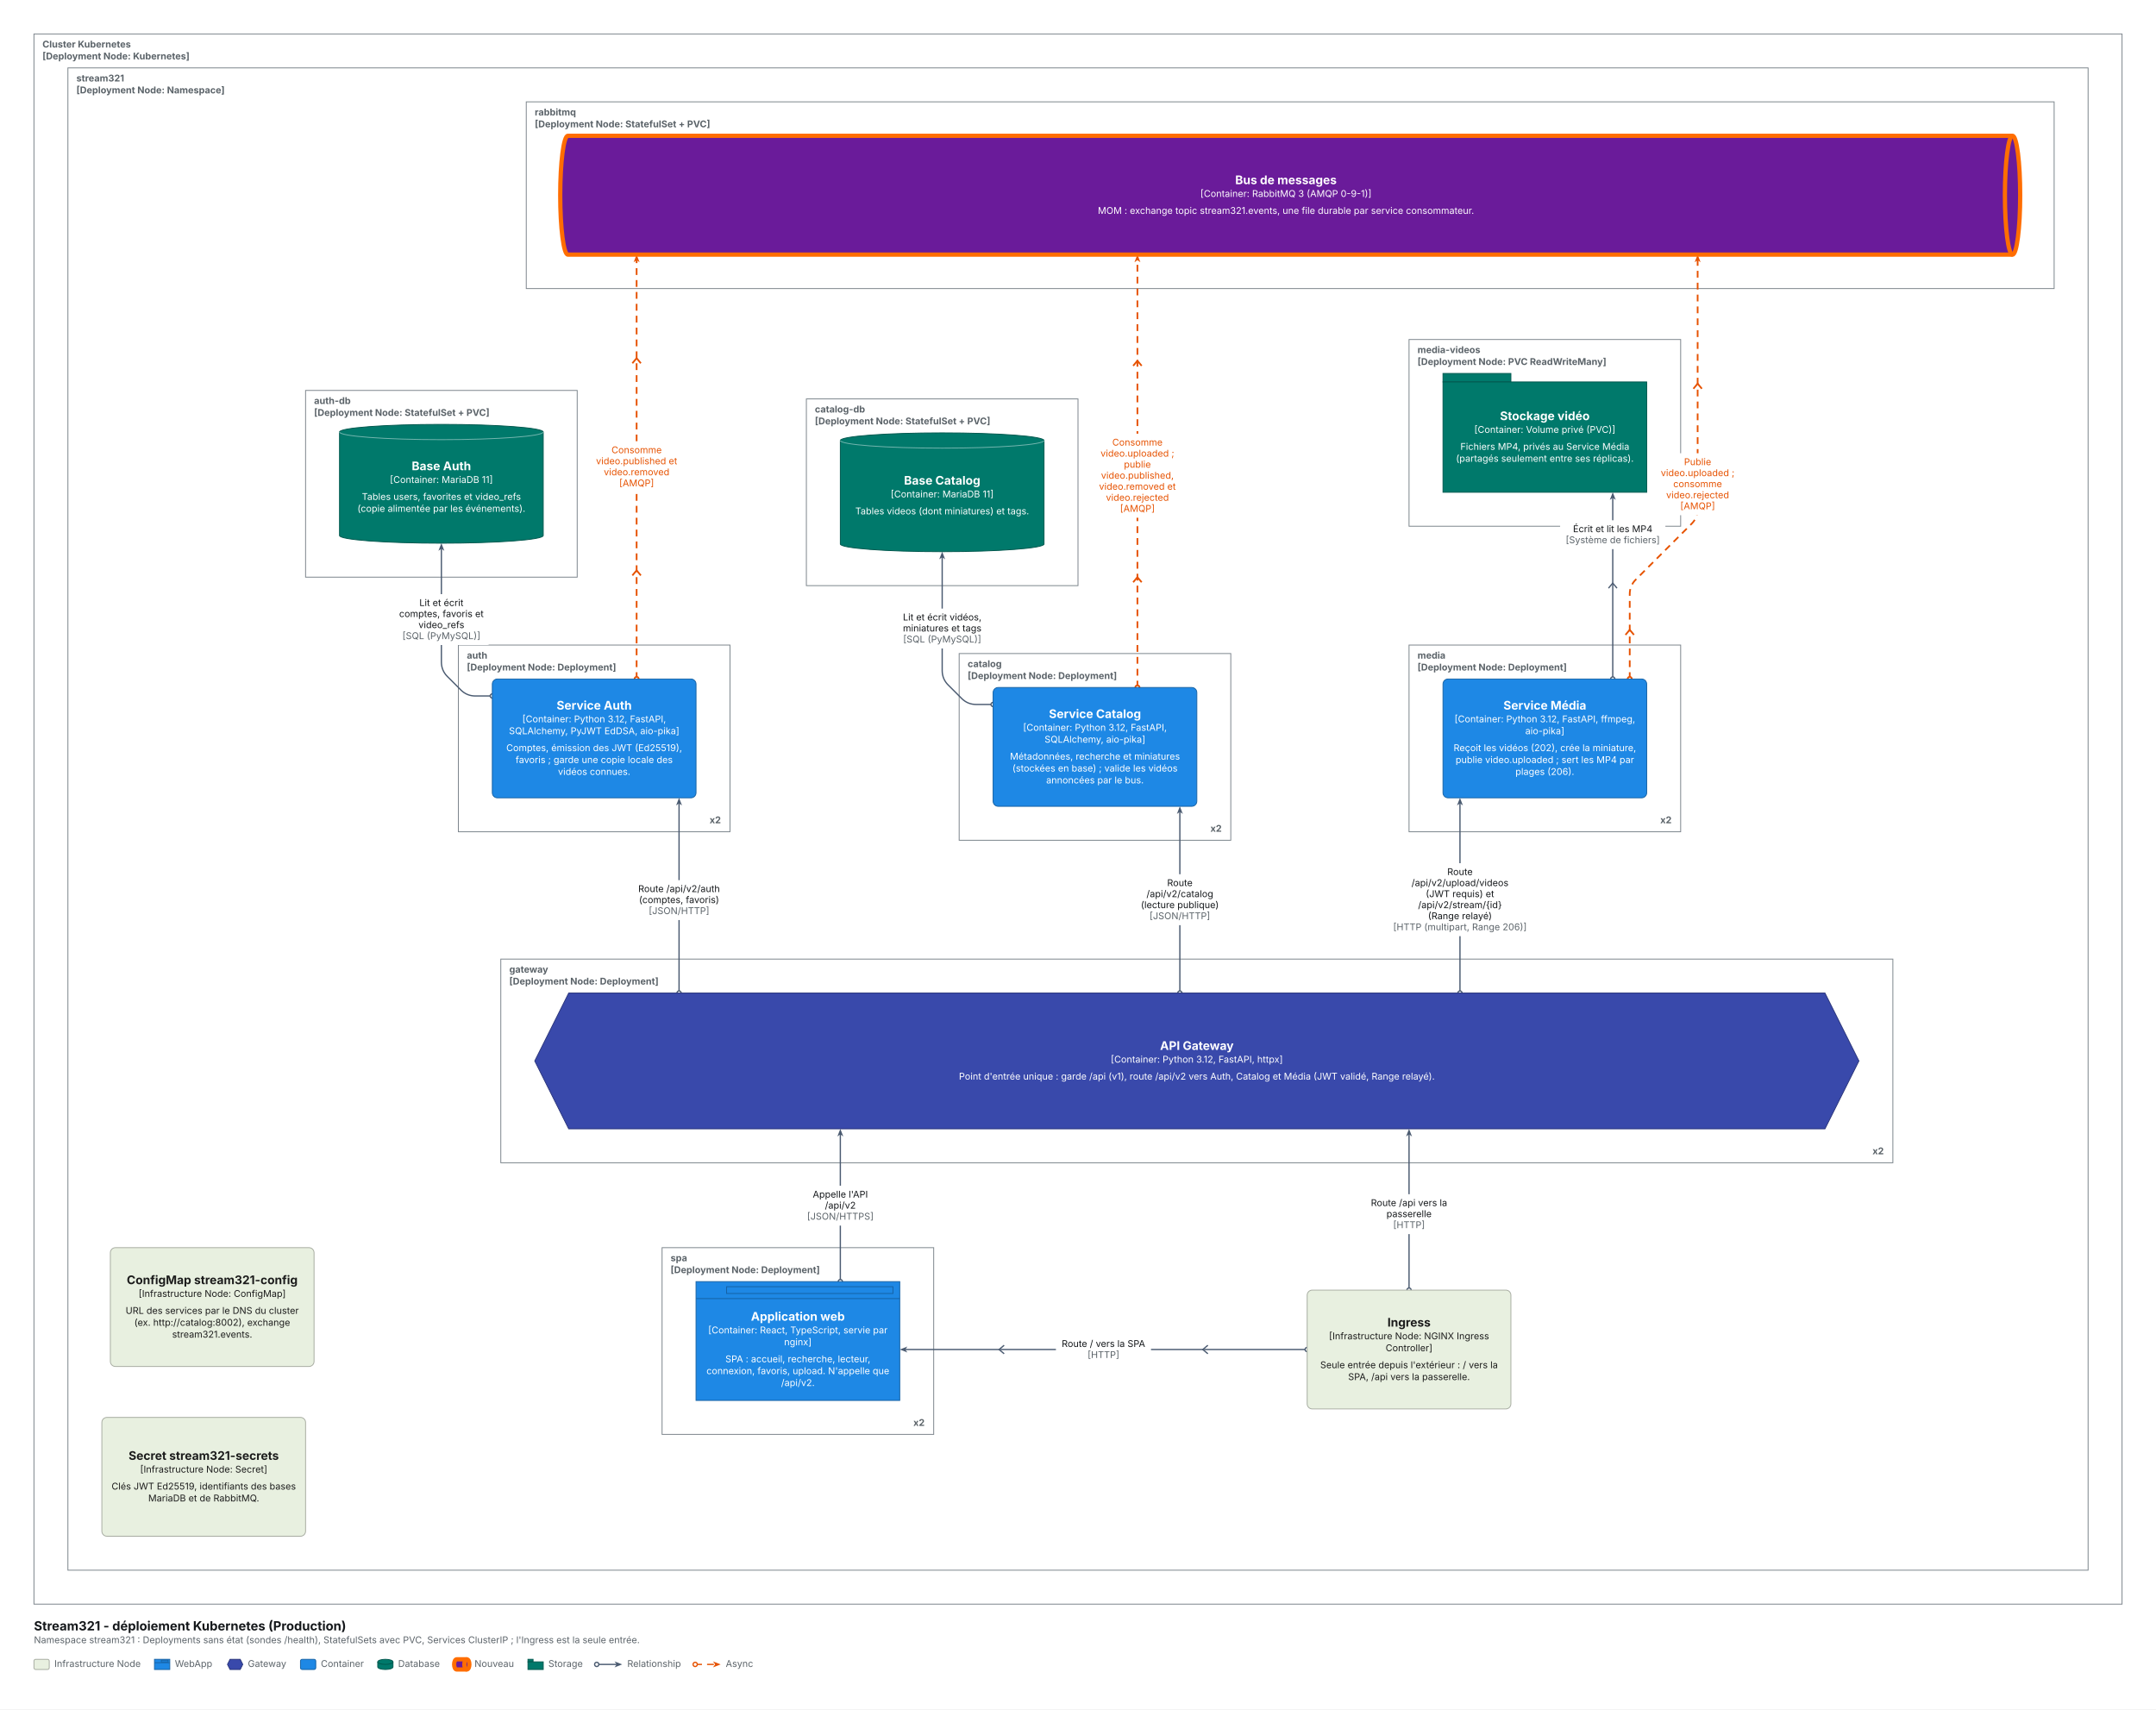
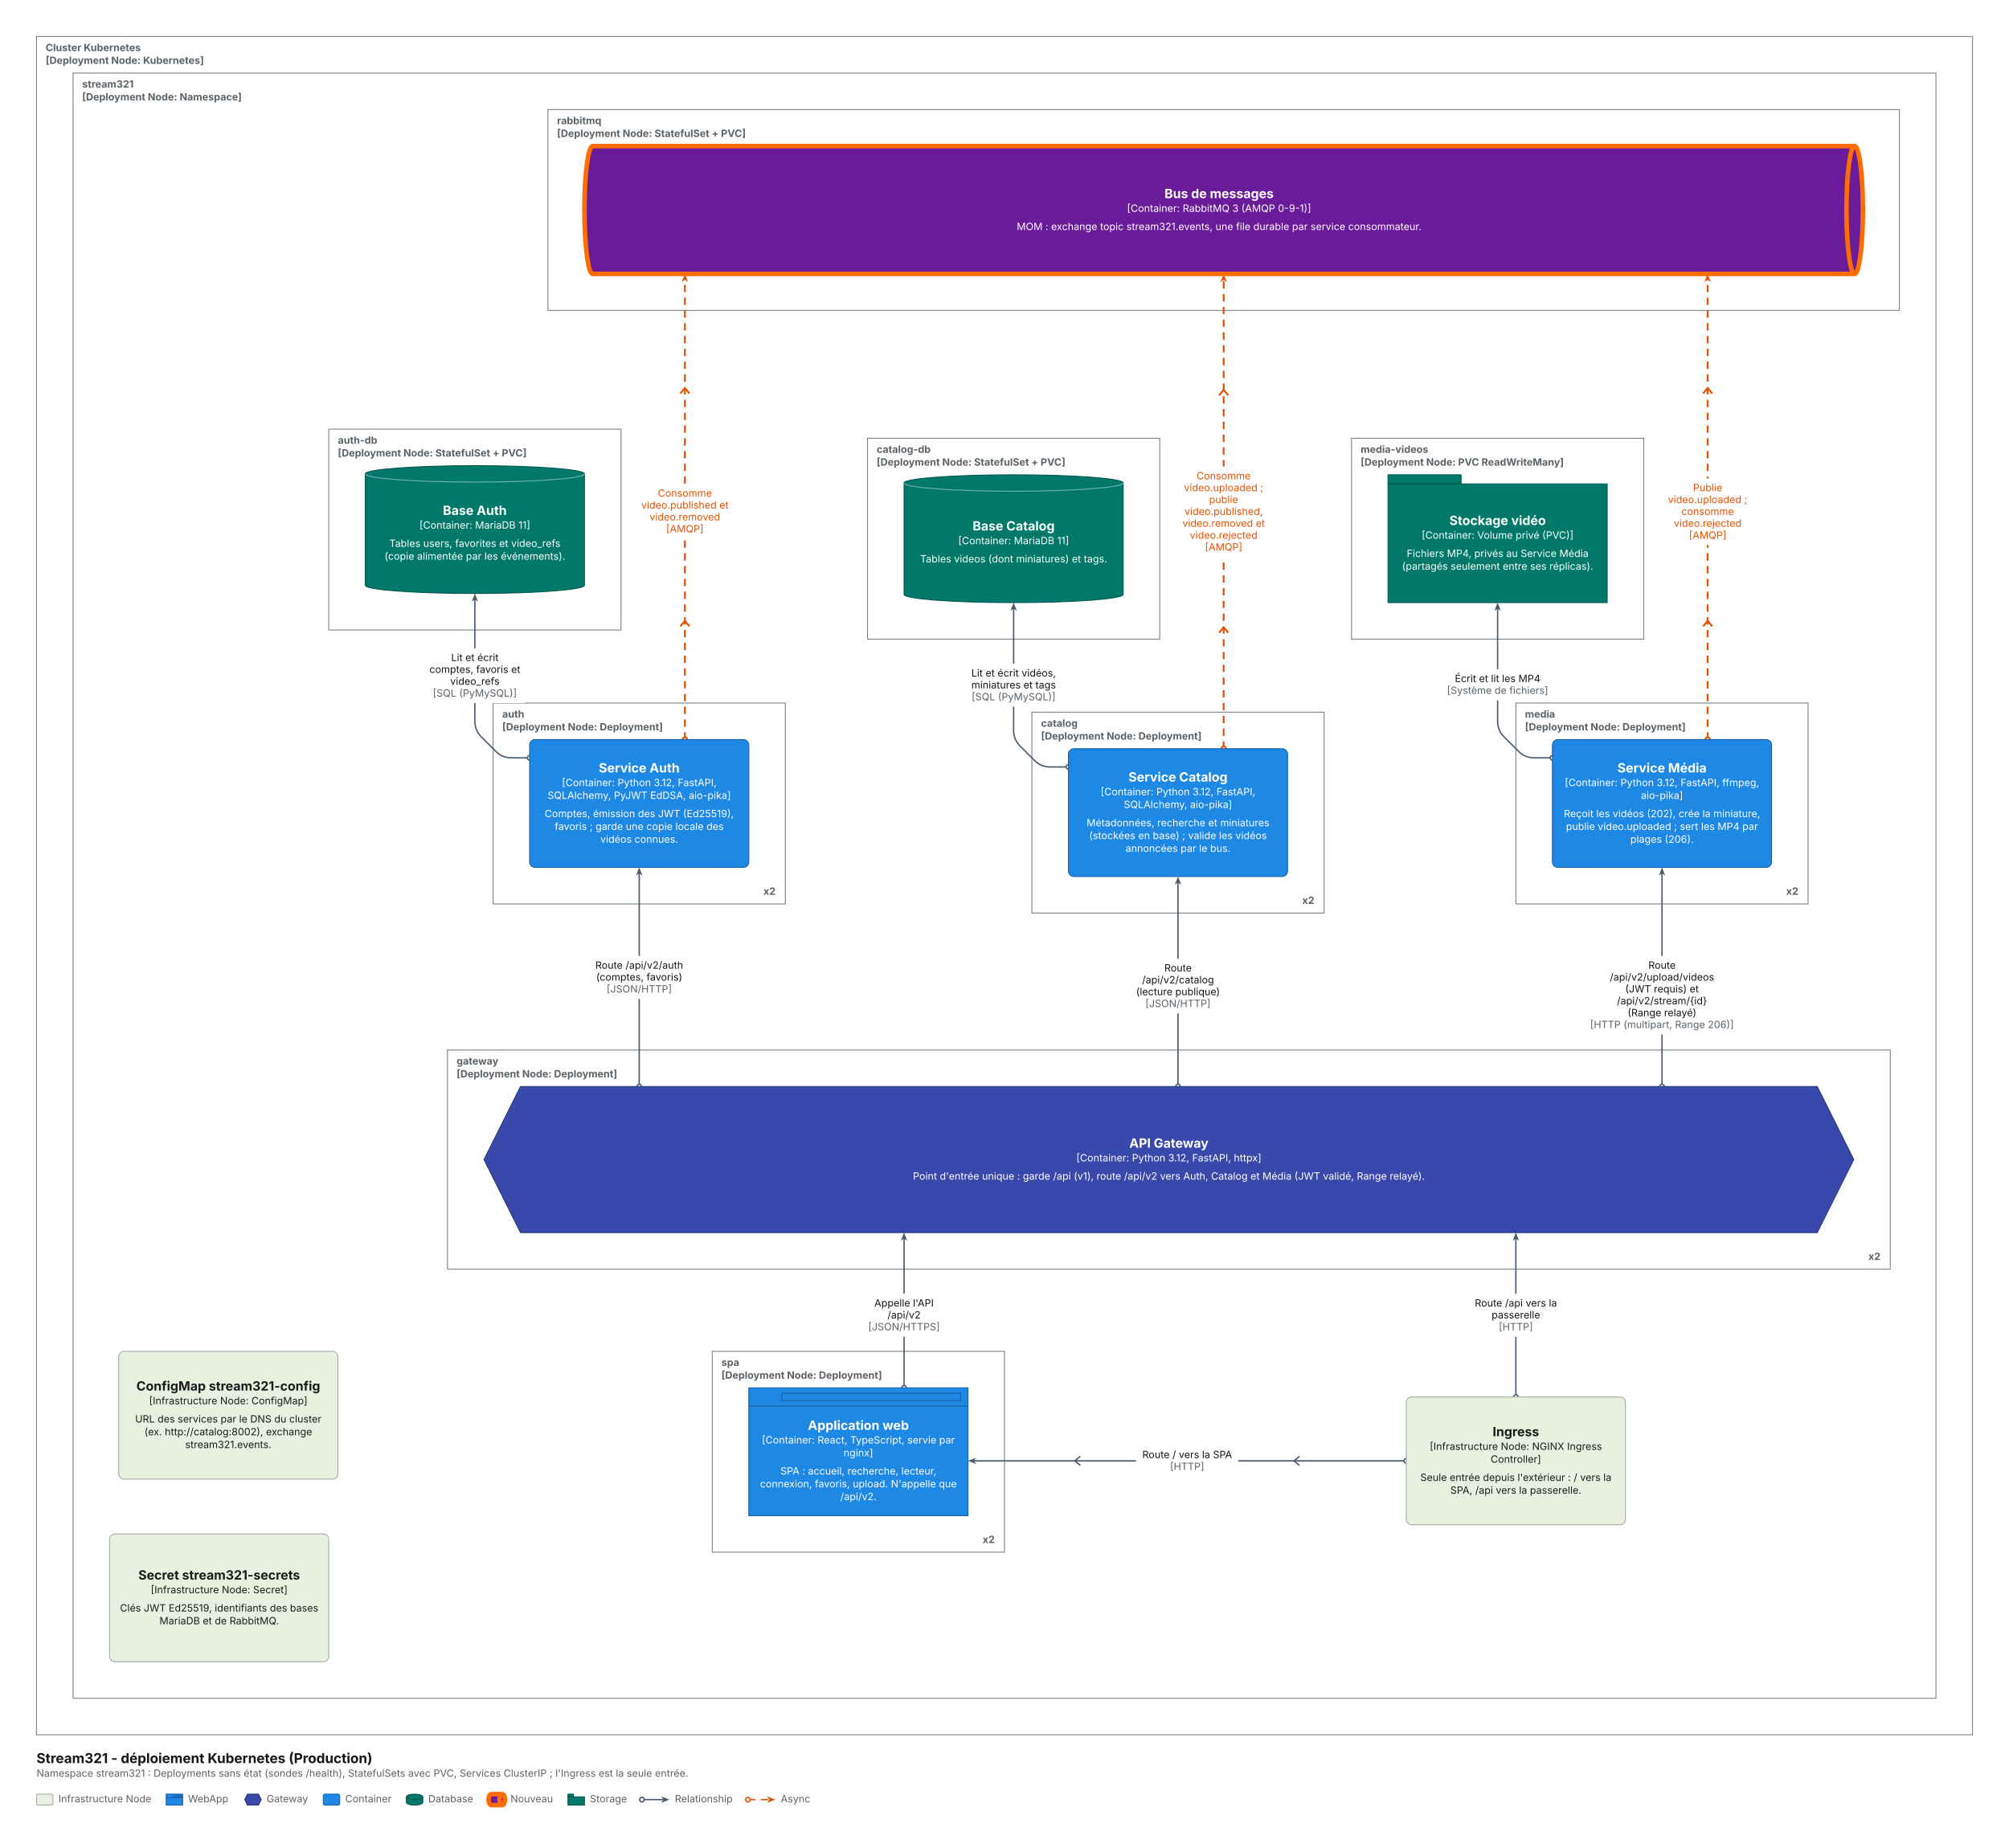
- <svg xmlns="http://www.w3.org/2000/svg" viewBox="-150 380 2540 2014" width="2540" height="2014" xml:space="preserve">
-   <rect x="-150" y="380" width="2540" height="2014" fill="#ffffff" />
-   <g class="boundary">
-     <rect x="-110" y="420" width="2460" height="1850" fill="none" stroke="#7b848b" stroke-width="1" />
-     <text x="-100" y="436" font-family="Inter, sans-serif" font-size="11" font-weight="bold" fill="#5a6268" text-anchor="start">Cluster Kubernetes</text>
-     <text x="-100" y="450" font-family="Inter, sans-serif" font-size="11" font-weight="bold" fill="#5a6268" text-anchor="start">[Deployment Node: Kubernetes]</text>
-   </g>
-   <g class="boundary">
-     <rect x="-70" y="460" width="2380" height="1770" fill="none" stroke="#7b848b" stroke-width="1" />
-     <text x="-60" y="476" font-family="Inter, sans-serif" font-size="11" font-weight="bold" fill="#5a6268" text-anchor="start">stream321</text>
-     <text x="-60" y="490" font-family="Inter, sans-serif" font-size="11" font-weight="bold" fill="#5a6268" text-anchor="start">[Deployment Node: Namespace]</text>
+ <svg xmlns="http://www.w3.org/2000/svg" viewBox="-150 370 2200 2024" width="2200" height="2024" xml:space="preserve">
+   <rect x="-150" y="370" width="2200" height="2024" fill="#ffffff" />
+   <g class="boundary">
+     <rect x="-110" y="410" width="2120" height="1860" fill="none" stroke="#7b848b" stroke-width="1" />
+     <text x="-100" y="426" font-family="Inter, sans-serif" font-size="11" font-weight="bold" fill="#5a6268" text-anchor="start">Cluster Kubernetes</text>
+     <text x="-100" y="440" font-family="Inter, sans-serif" font-size="11" font-weight="bold" fill="#5a6268" text-anchor="start">[Deployment Node: Kubernetes]</text>
+   </g>
+   <g class="boundary">
+     <rect x="-70" y="450" width="2040" height="1780" fill="none" stroke="#7b848b" stroke-width="1" />
+     <text x="-60" y="466" font-family="Inter, sans-serif" font-size="11" font-weight="bold" fill="#5a6268" text-anchor="start">stream321</text>
+     <text x="-60" y="480" font-family="Inter, sans-serif" font-size="11" font-weight="bold" fill="#5a6268" text-anchor="start">[Deployment Node: Namespace]</text>
  </g>
  <g class="boundary">
    <rect x="630" y="1850" width="320" height="220" fill="none" stroke="#7b848b" stroke-width="1" />
    <text x="640" y="1866" font-family="Inter, sans-serif" font-size="11" font-weight="bold" fill="#5a6268" text-anchor="start">spa</text>
    <text x="640" y="1880" font-family="Inter, sans-serif" font-size="11" font-weight="bold" fill="#5a6268" text-anchor="start">[Deployment Node: Deployment]</text>
    <text x="926" y="2060" font-family="Inter, sans-serif" font-size="11" font-weight="bold" fill="#5a6268" text-anchor="start">x2</text>
  </g>
  <g class="boundary">
-     <rect x="440" y="1510" width="1640" height="240" fill="none" stroke="#7b848b" stroke-width="1" />
-     <text x="450" y="1526" font-family="Inter, sans-serif" font-size="11" font-weight="bold" fill="#5a6268" text-anchor="start">gateway</text>
-     <text x="450" y="1540" font-family="Inter, sans-serif" font-size="11" font-weight="bold" fill="#5a6268" text-anchor="start">[Deployment Node: Deployment]</text>
-     <text x="2056" y="1740" font-family="Inter, sans-serif" font-size="11" font-weight="bold" fill="#5a6268" text-anchor="start">x2</text>
+     <rect x="340" y="1520" width="1580" height="240" fill="none" stroke="#7b848b" stroke-width="1" />
+     <text x="350" y="1536" font-family="Inter, sans-serif" font-size="11" font-weight="bold" fill="#5a6268" text-anchor="start">gateway</text>
+     <text x="350" y="1550" font-family="Inter, sans-serif" font-size="11" font-weight="bold" fill="#5a6268" text-anchor="start">[Deployment Node: Deployment]</text>
+     <text x="1896" y="1750" font-family="Inter, sans-serif" font-size="11" font-weight="bold" fill="#5a6268" text-anchor="start">x2</text>
  </g>
  <g class="boundary">
    <rect x="390" y="1140" width="320" height="220" fill="none" stroke="#7b848b" stroke-width="1" />
    <text x="400" y="1156" font-family="Inter, sans-serif" font-size="11" font-weight="bold" fill="#5a6268" text-anchor="start">auth</text>
    <text x="400" y="1170" font-family="Inter, sans-serif" font-size="11" font-weight="bold" fill="#5a6268" text-anchor="start">[Deployment Node: Deployment]</text>
    <text x="686" y="1350" font-family="Inter, sans-serif" font-size="11" font-weight="bold" fill="#5a6268" text-anchor="start">x2</text>
  </g>
  <g class="boundary">
    <rect x="980" y="1150" width="320" height="220" fill="none" stroke="#7b848b" stroke-width="1" />
    <text x="990" y="1166" font-family="Inter, sans-serif" font-size="11" font-weight="bold" fill="#5a6268" text-anchor="start">catalog</text>
    <text x="990" y="1180" font-family="Inter, sans-serif" font-size="11" font-weight="bold" fill="#5a6268" text-anchor="start">[Deployment Node: Deployment]</text>
    <text x="1276" y="1360" font-family="Inter, sans-serif" font-size="11" font-weight="bold" fill="#5a6268" text-anchor="start">x2</text>
  </g>
  <g class="boundary">
    <rect x="1510" y="1140" width="320" height="220" fill="none" stroke="#7b848b" stroke-width="1" />
    <text x="1520" y="1156" font-family="Inter, sans-serif" font-size="11" font-weight="bold" fill="#5a6268" text-anchor="start">media</text>
    <text x="1520" y="1170" font-family="Inter, sans-serif" font-size="11" font-weight="bold" fill="#5a6268" text-anchor="start">[Deployment Node: Deployment]</text>
    <text x="1806" y="1350" font-family="Inter, sans-serif" font-size="11" font-weight="bold" fill="#5a6268" text-anchor="start">x2</text>
  </g>
  <g class="boundary">
    <rect x="210" y="840" width="320" height="220" fill="none" stroke="#7b848b" stroke-width="1" />
    <text x="220" y="856" font-family="Inter, sans-serif" font-size="11" font-weight="bold" fill="#5a6268" text-anchor="start">auth-db</text>
    <text x="220" y="870" font-family="Inter, sans-serif" font-size="11" font-weight="bold" fill="#5a6268" text-anchor="start">[Deployment Node: StatefulSet + PVC]</text>
  </g>
  <g class="boundary">
    <rect x="800" y="850" width="320" height="220" fill="none" stroke="#7b848b" stroke-width="1" />
    <text x="810" y="866" font-family="Inter, sans-serif" font-size="11" font-weight="bold" fill="#5a6268" text-anchor="start">catalog-db</text>
    <text x="810" y="880" font-family="Inter, sans-serif" font-size="11" font-weight="bold" fill="#5a6268" text-anchor="start">[Deployment Node: StatefulSet + PVC]</text>
  </g>
  <g class="boundary">
-     <rect x="470" y="500" width="1800" height="220" fill="none" stroke="#7b848b" stroke-width="1" />
-     <text x="480" y="516" font-family="Inter, sans-serif" font-size="11" font-weight="bold" fill="#5a6268" text-anchor="start">rabbitmq</text>
-     <text x="480" y="530" font-family="Inter, sans-serif" font-size="11" font-weight="bold" fill="#5a6268" text-anchor="start">[Deployment Node: StatefulSet + PVC]</text>
-   </g>
-   <g class="boundary">
-     <rect x="1510" y="780" width="320" height="220" fill="none" stroke="#7b848b" stroke-width="1" />
-     <text x="1520" y="796" font-family="Inter, sans-serif" font-size="11" font-weight="bold" fill="#5a6268" text-anchor="start">media-videos</text>
-     <text x="1520" y="810" font-family="Inter, sans-serif" font-size="11" font-weight="bold" fill="#5a6268" text-anchor="start">[Deployment Node: PVC ReadWriteMany]</text>
+     <rect x="450" y="490" width="1480" height="220" fill="none" stroke="#7b848b" stroke-width="1" />
+     <text x="460" y="506" font-family="Inter, sans-serif" font-size="11" font-weight="bold" fill="#5a6268" text-anchor="start">rabbitmq</text>
+     <text x="460" y="520" font-family="Inter, sans-serif" font-size="11" font-weight="bold" fill="#5a6268" text-anchor="start">[Deployment Node: StatefulSet + PVC]</text>
+   </g>
+   <g class="boundary">
+     <rect x="1330" y="850" width="320" height="220" fill="none" stroke="#7b848b" stroke-width="1" />
+     <text x="1340" y="866" font-family="Inter, sans-serif" font-size="11" font-weight="bold" fill="#5a6268" text-anchor="start">media-videos</text>
+     <text x="1340" y="880" font-family="Inter, sans-serif" font-size="11" font-weight="bold" fill="#5a6268" text-anchor="start">[Deployment Node: PVC ReadWriteMany]</text>
  </g>
  <g class="line">
    <path d="M1390 1970 L916 1970" fill="none" stroke="#4a5a70" stroke-width="1.5" stroke-linejoin="round" />
    <path d="M1273,1965 L1267,1970 L1273,1975" fill="none" stroke="#4a5a70" stroke-width="1.5" stroke-linejoin="round" />
    <path d="M1033,1965 L1027,1970 L1033,1975" fill="none" stroke="#4a5a70" stroke-width="1.5" stroke-linejoin="round" />
    <path d="M910 1970 L919 1966.5 L916.5 1970 L919 1973.5 Z" fill="#4a5a70" />
    <circle cx="1390" cy="1970" r="2.5" fill="#ffffff" stroke="#4a5a70" stroke-width="1.5" />
  </g>
  <g class="line">
-     <path d="M1510 1900 L1510 1716" fill="none" stroke="#4a5a70" stroke-width="1.5" stroke-linejoin="round" />
-     <path d="M1510 1710 L1513.5 1719 L1510 1716.5 L1506.5 1719 Z" fill="#4a5a70" />
+     <path d="M1510 1900 L1510 1726" fill="none" stroke="#4a5a70" stroke-width="1.5" stroke-linejoin="round" />
+     <path d="M1510 1720 L1513.5 1729 L1510 1726.5 L1506.5 1729 Z" fill="#4a5a70" />
    <circle cx="1510" cy="1900" r="2.5" fill="#ffffff" stroke="#4a5a70" stroke-width="1.5" />
  </g>
  <g class="line">
-     <path d="M840 1890 L840 1716" fill="none" stroke="#4a5a70" stroke-width="1.5" stroke-linejoin="round" />
-     <path d="M840 1710 L843.5 1719 L840 1716.5 L836.5 1719 Z" fill="#4a5a70" />
+     <path d="M840 1890 L840 1726" fill="none" stroke="#4a5a70" stroke-width="1.5" stroke-linejoin="round" />
+     <path d="M840 1720 L843.5 1729 L840 1726.5 L836.5 1729 Z" fill="#4a5a70" />
    <circle cx="840" cy="1890" r="2.5" fill="#ffffff" stroke="#4a5a70" stroke-width="1.5" />
  </g>
  <g class="line">
-     <path d="M650 1550 L650 1326" fill="none" stroke="#4a5a70" stroke-width="1.5" stroke-linejoin="round" />
-     <path d="M650 1320 L653.5 1329 L650 1326.5 L646.5 1329 Z" fill="#4a5a70" />
-     <circle cx="650" cy="1550" r="2.5" fill="#ffffff" stroke="#4a5a70" stroke-width="1.5" />
-   </g>
-   <g class="line">
-     <path d="M1240 1550 L1240 1336" fill="none" stroke="#4a5a70" stroke-width="1.5" stroke-linejoin="round" />
-     <path d="M1240 1330 L1243.5 1339 L1240 1336.5 L1236.5 1339 Z" fill="#4a5a70" />
-     <circle cx="1240" cy="1550" r="2.5" fill="#ffffff" stroke="#4a5a70" stroke-width="1.5" />
-   </g>
-   <g class="line">
-     <path d="M1570 1550 L1570 1326" fill="none" stroke="#4a5a70" stroke-width="1.5" stroke-linejoin="round" />
-     <path d="M1570 1320 L1573.5 1329 L1570 1326.5 L1566.5 1329 Z" fill="#4a5a70" />
-     <circle cx="1570" cy="1550" r="2.5" fill="#ffffff" stroke="#4a5a70" stroke-width="1.5" />
+     <path d="M550 1560 L550 1326" fill="none" stroke="#4a5a70" stroke-width="1.5" stroke-linejoin="round" />
+     <path d="M550 1320 L553.5 1329 L550 1326.5 L546.5 1329 Z" fill="#4a5a70" />
+     <circle cx="550" cy="1560" r="2.5" fill="#ffffff" stroke="#4a5a70" stroke-width="1.5" />
+   </g>
+   <g class="line">
+     <path d="M1140 1560 L1140 1336" fill="none" stroke="#4a5a70" stroke-width="1.5" stroke-linejoin="round" />
+     <path d="M1140 1330 L1143.5 1339 L1140 1336.5 L1136.5 1339 Z" fill="#4a5a70" />
+     <circle cx="1140" cy="1560" r="2.5" fill="#ffffff" stroke="#4a5a70" stroke-width="1.5" />
+   </g>
+   <g class="line">
+     <path d="M1670 1560 L1670 1326" fill="none" stroke="#4a5a70" stroke-width="1.5" stroke-linejoin="round" />
+     <path d="M1670 1320 L1673.5 1329 L1670 1326.5 L1666.5 1329 Z" fill="#4a5a70" />
+     <circle cx="1670" cy="1560" r="2.5" fill="#ffffff" stroke="#4a5a70" stroke-width="1.5" />
  </g>
  <g class="line">
    <path d="M430 1200 L410 1200 Q400 1200 392.9 1192.9 L377.1 1177.1 Q370 1170 370 1160 L370 1026" fill="none" stroke="#4a5a70" stroke-width="1.5" stroke-linejoin="round" />
    <path d="M370 1020 L373.5 1029 L370 1026.5 L366.5 1029 Z" fill="#4a5a70" />
    <circle cx="430" cy="1200" r="2.5" fill="#ffffff" stroke="#4a5a70" stroke-width="1.5" />
  </g>
  <g class="line">
    <path d="M1020 1210 L1000 1210 Q990 1210 982.9 1202.9 L967.1 1187.1 Q960 1180 960 1170 L960 1036" fill="none" stroke="#4a5a70" stroke-width="1.5" stroke-linejoin="round" />
    <path d="M960 1030 L963.5 1039 L960 1036.5 L956.5 1039 Z" fill="#4a5a70" />
    <circle cx="1020" cy="1210" r="2.5" fill="#ffffff" stroke="#4a5a70" stroke-width="1.5" />
  </g>
  <g class="line">
-     <path d="M1750 1180 L1750 966" fill="none" stroke="#4a5a70" stroke-width="1.5" stroke-linejoin="round" />
-     <path d="M1755,1073 L1750,1067 L1745,1073" fill="none" stroke="#4a5a70" stroke-width="1.5" stroke-linejoin="round" />
-     <path d="M1750 960 L1753.5 969 L1750 966.5 L1746.5 969 Z" fill="#4a5a70" />
-     <circle cx="1750" cy="1180" r="2.5" fill="#ffffff" stroke="#4a5a70" stroke-width="1.5" />
-   </g>
-   <g class="line">
-     <path d="M1770 1180 L1770 1080 Q1770 1070 1777.1 1062.9 L1842.9 997.1 Q1850 990 1850 980 L1850 686" fill="none" stroke="#e65100" stroke-width="2" stroke-dasharray="8 6" stroke-linejoin="round" />
-     <path d="M1775,1128 L1770,1122 L1765,1128" fill="none" stroke="#e65100" stroke-width="2" stroke-linejoin="round" />
-     <path d="M1855,838 L1850,832 L1845,838" fill="none" stroke="#e65100" stroke-width="2" stroke-linejoin="round" />
-     <path d="M1850 680 L1853.5 689 L1850 686.5 L1846.5 689 Z" fill="#e65100" />
-     <circle cx="1770" cy="1180" r="2.5" fill="#ffffff" stroke="#e65100" stroke-width="2" />
-   </g>
-   <g class="line">
-     <path d="M1190 1190 L1190 686" fill="none" stroke="#e65100" stroke-width="2" stroke-dasharray="8 6" stroke-linejoin="round" />
-     <path d="M1195,1066 L1190,1060 L1185,1066" fill="none" stroke="#e65100" stroke-width="2" stroke-linejoin="round" />
-     <path d="M1195,811 L1190,805 L1185,811" fill="none" stroke="#e65100" stroke-width="2" stroke-linejoin="round" />
-     <path d="M1190 680 L1193.5 689 L1190 686.5 L1186.5 689 Z" fill="#e65100" />
+     <path d="M1550 1200 L1530 1200 Q1520 1200 1512.9 1192.9 L1497.1 1177.1 Q1490 1170 1490 1160 L1490 1036" fill="none" stroke="#4a5a70" stroke-width="1.5" stroke-linejoin="round" />
+     <path d="M1490 1030 L1493.5 1039 L1490 1036.5 L1486.5 1039 Z" fill="#4a5a70" />
+     <circle cx="1550" cy="1200" r="2.5" fill="#ffffff" stroke="#4a5a70" stroke-width="1.5" />
+   </g>
+   <g class="line">
+     <path d="M1720 1180 L1720 676" fill="none" stroke="#e65100" stroke-width="2" stroke-dasharray="8 6" stroke-linejoin="round" />
+     <path d="M1725,1056 L1720,1050 L1715,1056" fill="none" stroke="#e65100" stroke-width="2" stroke-linejoin="round" />
+     <path d="M1725,801 L1720,795 L1715,801" fill="none" stroke="#e65100" stroke-width="2" stroke-linejoin="round" />
+     <path d="M1720 670 L1723.5 679 L1720 676.5 L1716.5 679 Z" fill="#e65100" />
+     <circle cx="1720" cy="1180" r="2.5" fill="#ffffff" stroke="#e65100" stroke-width="2" />
+   </g>
+   <g class="line">
+     <path d="M1190 1190 L1190 676" fill="none" stroke="#e65100" stroke-width="2" stroke-dasharray="8 6" stroke-linejoin="round" />
+     <path d="M1195,1063 L1190,1057 L1185,1063" fill="none" stroke="#e65100" stroke-width="2" stroke-linejoin="round" />
+     <path d="M1195,803 L1190,797 L1185,803" fill="none" stroke="#e65100" stroke-width="2" stroke-linejoin="round" />
+     <path d="M1190 670 L1193.5 679 L1190 676.5 L1186.5 679 Z" fill="#e65100" />
    <circle cx="1190" cy="1190" r="2.5" fill="#ffffff" stroke="#e65100" stroke-width="2" />
  </g>
  <g class="line">
-     <path d="M600 1180 L600 686" fill="none" stroke="#e65100" stroke-width="2" stroke-dasharray="8 6" stroke-linejoin="round" />
-     <path d="M605,1058 L600,1052 L595,1058" fill="none" stroke="#e65100" stroke-width="2" stroke-linejoin="round" />
-     <path d="M605,808 L600,802 L595,808" fill="none" stroke="#e65100" stroke-width="2" stroke-linejoin="round" />
-     <path d="M600 680 L603.5 689 L600 686.5 L596.5 689 Z" fill="#e65100" />
+     <path d="M600 1180 L600 676" fill="none" stroke="#e65100" stroke-width="2" stroke-dasharray="8 6" stroke-linejoin="round" />
+     <path d="M605,1056 L600,1050 L595,1056" fill="none" stroke="#e65100" stroke-width="2" stroke-linejoin="round" />
+     <path d="M605,801 L600,795 L595,801" fill="none" stroke="#e65100" stroke-width="2" stroke-linejoin="round" />
+     <path d="M600 670 L603.5 679 L600 676.5 L596.5 679 Z" fill="#e65100" />
    <circle cx="600" cy="1180" r="2.5" fill="#ffffff" stroke="#e65100" stroke-width="2" />
  </g>
  <g class="box">
    <rect x="-20" y="1850" width="240" height="140" rx="6" fill="#e8f0e0" stroke="#a7aca1" stroke-width="1" />
    <text x="100" y="1893" font-family="Inter, sans-serif" font-size="14" font-weight="bold" fill="#1b1b1b" text-anchor="middle">ConfigMap stream321-config</text>
    <text x="100" y="1908" font-family="Inter, sans-serif" font-size="11" fill="#1b1b1b" text-anchor="middle">[Infrastructure Node: ConfigMap]</text>
    <text x="100" y="1928" font-family="Inter, sans-serif" font-size="11" fill="#1b1b1b" text-anchor="middle">URL des services par le DNS du cluster</text>
    <text x="100" y="1942" font-family="Inter, sans-serif" font-size="11" fill="#1b1b1b" text-anchor="middle">(ex. http://catalog:8002), exchange</text>
    <text x="100" y="1956" font-family="Inter, sans-serif" font-size="11" fill="#1b1b1b" text-anchor="middle">stream321.events.</text>
  </g>
  <g class="box">
    <rect x="-30" y="2050" width="240" height="140" rx="6" fill="#e8f0e0" stroke="#a7aca1" stroke-width="1" />
    <text x="90" y="2100" font-family="Inter, sans-serif" font-size="14" font-weight="bold" fill="#1b1b1b" text-anchor="middle">Secret stream321-secrets</text>
    <text x="90" y="2115" font-family="Inter, sans-serif" font-size="11" fill="#1b1b1b" text-anchor="middle">[Infrastructure Node: Secret]</text>
    <text x="90" y="2135" font-family="Inter, sans-serif" font-size="11" fill="#1b1b1b" text-anchor="middle">Clés JWT Ed25519, identifiants des bases</text>
    <text x="90" y="2149" font-family="Inter, sans-serif" font-size="11" fill="#1b1b1b" text-anchor="middle">MariaDB et de RabbitMQ.</text>
  </g>
  <g class="box">
    <rect x="1390" y="1900" width="240" height="140" rx="6" fill="#e8f0e0" stroke="#a7aca1" stroke-width="1" />
    <text x="1510" y="1943" font-family="Inter, sans-serif" font-size="14" font-weight="bold" fill="#1b1b1b" text-anchor="middle">Ingress</text>
    <text x="1510" y="1958" font-family="Inter, sans-serif" font-size="11" fill="#1b1b1b" text-anchor="middle">[Infrastructure Node: NGINX Ingress</text>
    <text x="1510" y="1972" font-family="Inter, sans-serif" font-size="11" fill="#1b1b1b" text-anchor="middle">Controller]</text>
    <text x="1510" y="1992" font-family="Inter, sans-serif" font-size="11" fill="#1b1b1b" text-anchor="middle">Seule entrée depuis l'extérieur : / vers la</text>
    <text x="1510" y="2006" font-family="Inter, sans-serif" font-size="11" fill="#1b1b1b" text-anchor="middle">SPA, /api vers la passerelle.</text>
  </g>
  <g class="box">
    <rect x="670" y="1890" width="240" height="140" fill="#1e88e5" stroke="#1561a4" stroke-width="1" />
    <path d="M670,1910 L910,1910" fill="none" stroke="#1561a4" stroke-width="1" />
    <path d="M706,1896 L902,1896 L902,1904 L706,1904 Z" fill="none" stroke="#1561a4" stroke-width="1" />
    <text x="790" y="1936" font-family="Inter, sans-serif" font-size="14" font-weight="bold" fill="#ffffff" text-anchor="middle">Application web</text>
    <text x="790" y="1951" font-family="Inter, sans-serif" font-size="11" fill="#ffffff" text-anchor="middle">[Container: React, TypeScript, servie par</text>
    <text x="790" y="1965" font-family="Inter, sans-serif" font-size="11" fill="#ffffff" text-anchor="middle">nginx]</text>
    <text x="790" y="1985" font-family="Inter, sans-serif" font-size="11" fill="#ffffff" text-anchor="middle">SPA : accueil, recherche, lecteur,</text>
    <text x="790" y="1999" font-family="Inter, sans-serif" font-size="11" fill="#ffffff" text-anchor="middle">connexion, favoris, upload. N'appelle que</text>
    <text x="790" y="2013" font-family="Inter, sans-serif" font-size="11" fill="#ffffff" text-anchor="middle">/api/v2.</text>
  </g>
  <g class="box">
-     <path d="M520,1550 L2000,1550 L2040,1630 L2000,1710 L520,1710 L480,1630 Z" fill="#3949ab" stroke="#29347b" stroke-width="1" />
-     <text x="1260" y="1617" font-family="Inter, sans-serif" font-size="14" font-weight="bold" fill="#ffffff" text-anchor="middle">API Gateway</text>
-     <text x="1260" y="1632" font-family="Inter, sans-serif" font-size="11" fill="#ffffff" text-anchor="middle">[Container: Python 3.12, FastAPI, httpx]</text>
-     <text x="1260" y="1652" font-family="Inter, sans-serif" font-size="11" fill="#ffffff" text-anchor="middle">Point d'entrée unique : garde /api (v1), route /api/v2 vers Auth, Catalog et Média (JWT validé, Range relayé).</text>
+     <path d="M420,1560 L1840,1560 L1880,1640 L1840,1720 L420,1720 L380,1640 Z" fill="#3949ab" stroke="#29347b" stroke-width="1" />
+     <text x="1130" y="1627" font-family="Inter, sans-serif" font-size="14" font-weight="bold" fill="#ffffff" text-anchor="middle">API Gateway</text>
+     <text x="1130" y="1642" font-family="Inter, sans-serif" font-size="11" fill="#ffffff" text-anchor="middle">[Container: Python 3.12, FastAPI, httpx]</text>
+     <text x="1130" y="1662" font-family="Inter, sans-serif" font-size="11" fill="#ffffff" text-anchor="middle">Point d'entrée unique : garde /api (v1), route /api/v2 vers Auth, Catalog et Média (JWT validé, Range relayé).</text>
  </g>
  <g class="box">
    <rect x="430" y="1180" width="240" height="140" rx="6" fill="#1e88e5" stroke="#1561a4" stroke-width="1" />
    <text x="550" y="1216" font-family="Inter, sans-serif" font-size="14" font-weight="bold" fill="#ffffff" text-anchor="middle">Service Auth</text>
    <text x="550" y="1231" font-family="Inter, sans-serif" font-size="11" fill="#ffffff" text-anchor="middle">[Container: Python 3.12, FastAPI,</text>
    <text x="550" y="1245" font-family="Inter, sans-serif" font-size="11" fill="#ffffff" text-anchor="middle">SQLAlchemy, PyJWT EdDSA, aio-pika]</text>
    <text x="550" y="1265" font-family="Inter, sans-serif" font-size="11" fill="#ffffff" text-anchor="middle">Comptes, émission des JWT (Ed25519),</text>
    <text x="550" y="1279" font-family="Inter, sans-serif" font-size="11" fill="#ffffff" text-anchor="middle">favoris ; garde une copie locale des</text>
    <text x="550" y="1293" font-family="Inter, sans-serif" font-size="11" fill="#ffffff" text-anchor="middle">vidéos connues.</text>
  </g>
  <g class="box">
    <rect x="1020" y="1190" width="240" height="140" rx="6" fill="#1e88e5" stroke="#1561a4" stroke-width="1" />
    <text x="1140" y="1226" font-family="Inter, sans-serif" font-size="14" font-weight="bold" fill="#ffffff" text-anchor="middle">Service Catalog</text>
    <text x="1140" y="1241" font-family="Inter, sans-serif" font-size="11" fill="#ffffff" text-anchor="middle">[Container: Python 3.12, FastAPI,</text>
    <text x="1140" y="1255" font-family="Inter, sans-serif" font-size="11" fill="#ffffff" text-anchor="middle">SQLAlchemy, aio-pika]</text>
    <text x="1140" y="1275" font-family="Inter, sans-serif" font-size="11" fill="#ffffff" text-anchor="middle">Métadonnées, recherche et miniatures</text>
    <text x="1140" y="1289" font-family="Inter, sans-serif" font-size="11" fill="#ffffff" text-anchor="middle">(stockées en base) ; valide les vidéos</text>
    <text x="1140" y="1303" font-family="Inter, sans-serif" font-size="11" fill="#ffffff" text-anchor="middle">annoncées par le bus.</text>
  </g>
  <g class="box">
    <rect x="1550" y="1180" width="240" height="140" rx="6" fill="#1e88e5" stroke="#1561a4" stroke-width="1" />
    <text x="1670" y="1216" font-family="Inter, sans-serif" font-size="14" font-weight="bold" fill="#ffffff" text-anchor="middle">Service Média</text>
    <text x="1670" y="1231" font-family="Inter, sans-serif" font-size="11" fill="#ffffff" text-anchor="middle">[Container: Python 3.12, FastAPI, ffmpeg,</text>
    <text x="1670" y="1245" font-family="Inter, sans-serif" font-size="11" fill="#ffffff" text-anchor="middle">aio-pika]</text>
    <text x="1670" y="1265" font-family="Inter, sans-serif" font-size="11" fill="#ffffff" text-anchor="middle">Reçoit les vidéos (202), crée la miniature,</text>
    <text x="1670" y="1279" font-family="Inter, sans-serif" font-size="11" fill="#ffffff" text-anchor="middle">publie video.uploaded ; sert les MP4 par</text>
    <text x="1670" y="1293" font-family="Inter, sans-serif" font-size="11" fill="#ffffff" text-anchor="middle">plages (206).</text>
  </g>
  <g class="box">
    <path d="M250,889 A120,9 0 0 1 490,889 L490,1011 A120,9 0 0 1 250,1011 Z" fill="#00796b" stroke="#00574d" stroke-width="1" />
    <path d="M250,889 A120,9 0 0 0 490,889" fill="none" stroke="#73b5ae" stroke-width="1" />
    <text x="370" y="934" font-family="Inter, sans-serif" font-size="14" font-weight="bold" fill="#ffffff" text-anchor="middle">Base Auth</text>
    <text x="370" y="949" font-family="Inter, sans-serif" font-size="11" fill="#ffffff" text-anchor="middle">[Container: MariaDB 11]</text>
    <text x="370" y="969" font-family="Inter, sans-serif" font-size="11" fill="#ffffff" text-anchor="middle">Tables users, favorites et video_refs</text>
    <text x="370" y="983" font-family="Inter, sans-serif" font-size="11" fill="#ffffff" text-anchor="middle">(copie alimentée par les événements).</text>
  </g>
  <g class="box">
    <path d="M840,899 A120,9 0 0 1 1080,899 L1080,1021 A120,9 0 0 1 840,1021 Z" fill="#00796b" stroke="#00574d" stroke-width="1" />
    <path d="M840,899 A120,9 0 0 0 1080,899" fill="none" stroke="#73b5ae" stroke-width="1" />
    <text x="960" y="951" font-family="Inter, sans-serif" font-size="14" font-weight="bold" fill="#ffffff" text-anchor="middle">Base Catalog</text>
    <text x="960" y="966" font-family="Inter, sans-serif" font-size="11" fill="#ffffff" text-anchor="middle">[Container: MariaDB 11]</text>
    <text x="960" y="986" font-family="Inter, sans-serif" font-size="11" fill="#ffffff" text-anchor="middle">Tables videos (dont miniatures) et tags.</text>
  </g>
  <g class="box">
-     <path d="M519,540 L2221,540 A9,70 0 0 1 2221,680 L519,680 A9,70 0 0 1 519,540 Z" fill="#6a1b9a" stroke="#ff6d00" stroke-width="5" />
-     <path d="M2221,540 A9,70 0 0 0 2221,680" fill="none" stroke="#ff6d00" stroke-width="5" />
-     <text x="1365" y="597" font-family="Inter, sans-serif" font-size="14" font-weight="bold" fill="#ffffff" text-anchor="middle">Bus de messages</text>
-     <text x="1365" y="612" font-family="Inter, sans-serif" font-size="11" fill="#ffffff" text-anchor="middle">[Container: RabbitMQ 3 (AMQP 0-9-1)]</text>
-     <text x="1365" y="632" font-family="Inter, sans-serif" font-size="11" fill="#ffffff" text-anchor="middle">MOM : exchange topic stream321.events, une file durable par service consommateur.</text>
-   </g>
-   <g class="box">
-     <rect x="1550" y="820" width="80" height="10" fill="#00796b" stroke="#00574d" stroke-width="1" />
-     <rect x="1550" y="830" width="240" height="130" fill="#00796b" stroke="#00574d" stroke-width="1" />
-     <text x="1670" y="875" font-family="Inter, sans-serif" font-size="14" font-weight="bold" fill="#ffffff" text-anchor="middle">Stockage vidéo</text>
-     <text x="1670" y="890" font-family="Inter, sans-serif" font-size="11" fill="#ffffff" text-anchor="middle">[Container: Volume privé (PVC)]</text>
-     <text x="1670" y="910" font-family="Inter, sans-serif" font-size="11" fill="#ffffff" text-anchor="middle">Fichiers MP4, privés au Service Média</text>
-     <text x="1670" y="924" font-family="Inter, sans-serif" font-size="11" fill="#ffffff" text-anchor="middle">(partagés seulement entre ses réplicas).</text>
+     <path d="M499,530 L1881,530 A9,70 0 0 1 1881,670 L499,670 A9,70 0 0 1 499,530 Z" fill="#6a1b9a" stroke="#ff6d00" stroke-width="5" />
+     <path d="M1881,530 A9,70 0 0 0 1881,670" fill="none" stroke="#ff6d00" stroke-width="5" />
+     <text x="1185" y="587" font-family="Inter, sans-serif" font-size="14" font-weight="bold" fill="#ffffff" text-anchor="middle">Bus de messages</text>
+     <text x="1185" y="602" font-family="Inter, sans-serif" font-size="11" fill="#ffffff" text-anchor="middle">[Container: RabbitMQ 3 (AMQP 0-9-1)]</text>
+     <text x="1185" y="622" font-family="Inter, sans-serif" font-size="11" fill="#ffffff" text-anchor="middle">MOM : exchange topic stream321.events, une file durable par service consommateur.</text>
+   </g>
+   <g class="box">
+     <rect x="1370" y="890" width="80" height="10" fill="#00796b" stroke="#00574d" stroke-width="1" />
+     <rect x="1370" y="900" width="240" height="130" fill="#00796b" stroke="#00574d" stroke-width="1" />
+     <text x="1490" y="945" font-family="Inter, sans-serif" font-size="14" font-weight="bold" fill="#ffffff" text-anchor="middle">Stockage vidéo</text>
+     <text x="1490" y="960" font-family="Inter, sans-serif" font-size="11" fill="#ffffff" text-anchor="middle">[Container: Volume privé (PVC)]</text>
+     <text x="1490" y="980" font-family="Inter, sans-serif" font-size="11" fill="#ffffff" text-anchor="middle">Fichiers MP4, privés au Service Média</text>
+     <text x="1490" y="994" font-family="Inter, sans-serif" font-size="11" fill="#ffffff" text-anchor="middle">(partagés seulement entre ses réplicas).</text>
  </g>
  <g class="label">
    <rect x="1094" y="1953" width="112" height="34" rx="3" fill="#ffffff" />
    <text x="1150" y="1967" font-family="Inter, sans-serif" font-size="11" fill="#14171a" text-anchor="middle">Route / vers la SPA</text>
    <text x="1150" y="1980" font-family="Inter, sans-serif" font-size="11" fill="#5a6268" text-anchor="middle">[HTTP]</text>
  </g>
  <g class="label">
    <rect x="1459" y="1787" width="103" height="47" rx="3" fill="#ffffff" />
    <text x="1510" y="1801" font-family="Inter, sans-serif" font-size="11" fill="#14171a" text-anchor="middle">Route /api vers la</text>
    <text x="1510" y="1814" font-family="Inter, sans-serif" font-size="11" fill="#14171a" text-anchor="middle">passerelle</text>
    <text x="1510" y="1827" font-family="Inter, sans-serif" font-size="11" fill="#5a6268" text-anchor="middle">[HTTP]</text>
  </g>
  <g class="label">
-     <rect x="795" y="1777" width="91" height="47" rx="3" fill="#ffffff" />
-     <text x="840" y="1791" font-family="Inter, sans-serif" font-size="11" fill="#14171a" text-anchor="middle">Appelle l'API</text>
-     <text x="840" y="1804" font-family="Inter, sans-serif" font-size="11" fill="#14171a" text-anchor="middle">/api/v2</text>
-     <text x="840" y="1817" font-family="Inter, sans-serif" font-size="11" fill="#5a6268" text-anchor="middle">[JSON/HTTPS]</text>
-   </g>
-   <g class="label">
-     <rect x="596" y="1417" width="109" height="47" rx="3" fill="#ffffff" />
-     <text x="650" y="1431" font-family="Inter, sans-serif" font-size="11" fill="#14171a" text-anchor="middle">Route /api/v2/auth</text>
-     <text x="650" y="1444" font-family="Inter, sans-serif" font-size="11" fill="#14171a" text-anchor="middle">(comptes, favoris)</text>
-     <text x="650" y="1457" font-family="Inter, sans-serif" font-size="11" fill="#5a6268" text-anchor="middle">[JSON/HTTP]</text>
-   </g>
-   <g class="label">
-     <rect x="1188" y="1410" width="105" height="60" rx="3" fill="#ffffff" />
-     <text x="1240" y="1424" font-family="Inter, sans-serif" font-size="11" fill="#14171a" text-anchor="middle">Route</text>
-     <text x="1240" y="1437" font-family="Inter, sans-serif" font-size="11" fill="#14171a" text-anchor="middle">/api/v2/catalog</text>
-     <text x="1240" y="1450" font-family="Inter, sans-serif" font-size="11" fill="#14171a" text-anchor="middle">(lecture publique)</text>
-     <text x="1240" y="1463" font-family="Inter, sans-serif" font-size="11" fill="#5a6268" text-anchor="middle">[JSON/HTTP]</text>
-   </g>
-   <g class="label">
-     <rect x="1485" y="1397" width="170" height="86" rx="3" fill="#ffffff" />
-     <text x="1570" y="1411" font-family="Inter, sans-serif" font-size="11" fill="#14171a" text-anchor="middle">Route</text>
-     <text x="1570" y="1424" font-family="Inter, sans-serif" font-size="11" fill="#14171a" text-anchor="middle">/api/v2/upload/videos</text>
-     <text x="1570" y="1437" font-family="Inter, sans-serif" font-size="11" fill="#14171a" text-anchor="middle">(JWT requis) et</text>
-     <text x="1570" y="1450" font-family="Inter, sans-serif" font-size="11" fill="#14171a" text-anchor="middle">/api/v2/stream/{id}</text>
-     <text x="1570" y="1463" font-family="Inter, sans-serif" font-size="11" fill="#14171a" text-anchor="middle">(Range relayé)</text>
-     <text x="1570" y="1476" font-family="Inter, sans-serif" font-size="11" fill="#5a6268" text-anchor="middle">[HTTP (multipart, Range 206)]</text>
+     <rect x="795" y="1787" width="91" height="47" rx="3" fill="#ffffff" />
+     <text x="840" y="1801" font-family="Inter, sans-serif" font-size="11" fill="#14171a" text-anchor="middle">Appelle l'API</text>
+     <text x="840" y="1814" font-family="Inter, sans-serif" font-size="11" fill="#14171a" text-anchor="middle">/api/v2</text>
+     <text x="840" y="1827" font-family="Inter, sans-serif" font-size="11" fill="#5a6268" text-anchor="middle">[JSON/HTTPS]</text>
+   </g>
+   <g class="label">
+     <rect x="496" y="1417" width="109" height="47" rx="3" fill="#ffffff" />
+     <text x="550" y="1431" font-family="Inter, sans-serif" font-size="11" fill="#14171a" text-anchor="middle">Route /api/v2/auth</text>
+     <text x="550" y="1444" font-family="Inter, sans-serif" font-size="11" fill="#14171a" text-anchor="middle">(comptes, favoris)</text>
+     <text x="550" y="1457" font-family="Inter, sans-serif" font-size="11" fill="#5a6268" text-anchor="middle">[JSON/HTTP]</text>
+   </g>
+   <g class="label">
+     <rect x="1088" y="1420" width="105" height="60" rx="3" fill="#ffffff" />
+     <text x="1140" y="1434" font-family="Inter, sans-serif" font-size="11" fill="#14171a" text-anchor="middle">Route</text>
+     <text x="1140" y="1447" font-family="Inter, sans-serif" font-size="11" fill="#14171a" text-anchor="middle">/api/v2/catalog</text>
+     <text x="1140" y="1460" font-family="Inter, sans-serif" font-size="11" fill="#14171a" text-anchor="middle">(lecture publique)</text>
+     <text x="1140" y="1473" font-family="Inter, sans-serif" font-size="11" fill="#5a6268" text-anchor="middle">[JSON/HTTP]</text>
+   </g>
+   <g class="label">
+     <rect x="1585" y="1417" width="170" height="86" rx="3" fill="#ffffff" />
+     <text x="1670" y="1431" font-family="Inter, sans-serif" font-size="11" fill="#14171a" text-anchor="middle">Route</text>
+     <text x="1670" y="1444" font-family="Inter, sans-serif" font-size="11" fill="#14171a" text-anchor="middle">/api/v2/upload/videos</text>
+     <text x="1670" y="1457" font-family="Inter, sans-serif" font-size="11" fill="#14171a" text-anchor="middle">(JWT requis) et</text>
+     <text x="1670" y="1470" font-family="Inter, sans-serif" font-size="11" fill="#14171a" text-anchor="middle">/api/v2/stream/{id}</text>
+     <text x="1670" y="1483" font-family="Inter, sans-serif" font-size="11" fill="#14171a" text-anchor="middle">(Range relayé)</text>
+     <text x="1670" y="1496" font-family="Inter, sans-serif" font-size="11" fill="#5a6268" text-anchor="middle">[HTTP (multipart, Range 206)]</text>
  </g>
  <g class="label">
    <rect x="314" y="1080" width="113" height="60" rx="3" fill="#ffffff" />
    <text x="370" y="1094" font-family="Inter, sans-serif" font-size="11" fill="#14171a" text-anchor="middle">Lit et écrit</text>
    <text x="370" y="1107" font-family="Inter, sans-serif" font-size="11" fill="#14171a" text-anchor="middle">comptes, favoris et</text>
    <text x="370" y="1120" font-family="Inter, sans-serif" font-size="11" fill="#14171a" text-anchor="middle">video_refs</text>
    <text x="370" y="1133" font-family="Inter, sans-serif" font-size="11" fill="#5a6268" text-anchor="middle">[SQL (PyMySQL)]</text>
  </g>
  <g class="label">
    <rect x="908" y="1097" width="105" height="47" rx="3" fill="#ffffff" />
    <text x="960" y="1111" font-family="Inter, sans-serif" font-size="11" fill="#14171a" text-anchor="middle">Lit et écrit vidéos,</text>
    <text x="960" y="1124" font-family="Inter, sans-serif" font-size="11" fill="#14171a" text-anchor="middle">miniatures et tags</text>
    <text x="960" y="1137" font-family="Inter, sans-serif" font-size="11" fill="#5a6268" text-anchor="middle">[SQL (PyMySQL)]</text>
  </g>
  <g class="label">
-     <rect x="1688" y="993" width="124" height="34" rx="3" fill="#ffffff" />
-     <text x="1750" y="1007" font-family="Inter, sans-serif" font-size="11" fill="#14171a" text-anchor="middle">Écrit et lit les MP4</text>
-     <text x="1750" y="1020" font-family="Inter, sans-serif" font-size="11" fill="#5a6268" text-anchor="middle">[Système de fichiers]</text>
-   </g>
-   <g class="label">
-     <rect x="1801" y="914" width="99" height="73" rx="3" fill="#ffffff" />
-     <text x="1850" y="928" font-family="Inter, sans-serif" font-size="11" fill="#e65100" text-anchor="middle">Publie</text>
-     <text x="1850" y="941" font-family="Inter, sans-serif" font-size="11" fill="#e65100" text-anchor="middle">video.uploaded ;</text>
-     <text x="1850" y="954" font-family="Inter, sans-serif" font-size="11" fill="#e65100" text-anchor="middle">consomme</text>
-     <text x="1850" y="967" font-family="Inter, sans-serif" font-size="11" fill="#e65100" text-anchor="middle">video.rejected</text>
-     <text x="1850" y="980" font-family="Inter, sans-serif" font-size="11" fill="#e65100" text-anchor="middle">[AMQP]</text>
-   </g>
-   <g class="label">
-     <rect x="1139" y="891" width="103" height="99" rx="3" fill="#ffffff" />
-     <text x="1190" y="905" font-family="Inter, sans-serif" font-size="11" fill="#e65100" text-anchor="middle">Consomme</text>
-     <text x="1190" y="918" font-family="Inter, sans-serif" font-size="11" fill="#e65100" text-anchor="middle">video.uploaded ;</text>
-     <text x="1190" y="931" font-family="Inter, sans-serif" font-size="11" fill="#e65100" text-anchor="middle">publie</text>
-     <text x="1190" y="944" font-family="Inter, sans-serif" font-size="11" fill="#e65100" text-anchor="middle">video.published,</text>
-     <text x="1190" y="957" font-family="Inter, sans-serif" font-size="11" fill="#e65100" text-anchor="middle">video.removed et</text>
-     <text x="1190" y="970" font-family="Inter, sans-serif" font-size="11" fill="#e65100" text-anchor="middle">video.rejected</text>
-     <text x="1190" y="983" font-family="Inter, sans-serif" font-size="11" fill="#e65100" text-anchor="middle">[AMQP]</text>
+     <rect x="1428" y="1103" width="124" height="34" rx="3" fill="#ffffff" />
+     <text x="1490" y="1117" font-family="Inter, sans-serif" font-size="11" fill="#14171a" text-anchor="middle">Écrit et lit les MP4</text>
+     <text x="1490" y="1130" font-family="Inter, sans-serif" font-size="11" fill="#5a6268" text-anchor="middle">[Système de fichiers]</text>
+   </g>
+   <g class="label">
+     <rect x="1671" y="894" width="99" height="73" rx="3" fill="#ffffff" />
+     <text x="1720" y="908" font-family="Inter, sans-serif" font-size="11" fill="#e65100" text-anchor="middle">Publie</text>
+     <text x="1720" y="921" font-family="Inter, sans-serif" font-size="11" fill="#e65100" text-anchor="middle">video.uploaded ;</text>
+     <text x="1720" y="934" font-family="Inter, sans-serif" font-size="11" fill="#e65100" text-anchor="middle">consomme</text>
+     <text x="1720" y="947" font-family="Inter, sans-serif" font-size="11" fill="#e65100" text-anchor="middle">video.rejected</text>
+     <text x="1720" y="960" font-family="Inter, sans-serif" font-size="11" fill="#e65100" text-anchor="middle">[AMQP]</text>
+   </g>
+   <g class="label">
+     <rect x="1139" y="881" width="103" height="99" rx="3" fill="#ffffff" />
+     <text x="1190" y="895" font-family="Inter, sans-serif" font-size="11" fill="#e65100" text-anchor="middle">Consomme</text>
+     <text x="1190" y="908" font-family="Inter, sans-serif" font-size="11" fill="#e65100" text-anchor="middle">video.uploaded ;</text>
+     <text x="1190" y="921" font-family="Inter, sans-serif" font-size="11" fill="#e65100" text-anchor="middle">publie</text>
+     <text x="1190" y="934" font-family="Inter, sans-serif" font-size="11" fill="#e65100" text-anchor="middle">video.published,</text>
+     <text x="1190" y="947" font-family="Inter, sans-serif" font-size="11" fill="#e65100" text-anchor="middle">video.removed et</text>
+     <text x="1190" y="960" font-family="Inter, sans-serif" font-size="11" fill="#e65100" text-anchor="middle">video.rejected</text>
+     <text x="1190" y="973" font-family="Inter, sans-serif" font-size="11" fill="#e65100" text-anchor="middle">[AMQP]</text>
  </g>
  <g class="label">
    <rect x="546" y="900" width="108" height="60" rx="3" fill="#ffffff" />
    <text x="600" y="914" font-family="Inter, sans-serif" font-size="11" fill="#e65100" text-anchor="middle">Consomme</text>
    <text x="600" y="927" font-family="Inter, sans-serif" font-size="11" fill="#e65100" text-anchor="middle">video.published et</text>
    <text x="600" y="940" font-family="Inter, sans-serif" font-size="11" fill="#e65100" text-anchor="middle">video.removed</text>
    <text x="600" y="953" font-family="Inter, sans-serif" font-size="11" fill="#e65100" text-anchor="middle">[AMQP]</text>
  </g>
  <g class="title">
    <text x="-110" y="2301" font-family="Inter, sans-serif" font-size="15" font-weight="bold" fill="#14171a" text-anchor="start">Stream321 - déploiement Kubernetes (Production)</text>
  </g>
  <g class="subtitle">
    <text x="-110" y="2316" font-family="Inter, sans-serif" font-size="11" fill="#5a6268" text-anchor="start">Namespace stream321 : Deployments sans état (sondes /health), StatefulSets avec PVC, Services ClusterIP ; l'Ingress est la seule entrée.</text>
  </g>
  <g class="key">
    <rect x="-110" y="2335" width="18" height="12" rx="2" fill="#e8f0e0" stroke="#a7aca1" stroke-width="1" />
    <text x="-86" y="2344" font-family="Inter, sans-serif" font-size="11" fill="#5a6268" text-anchor="start">Infrastructure Node</text>
  </g>
  <g class="key">
    <rect x="32" y="2335" width="18" height="12" fill="#1e88e5" stroke="#1561a4" stroke-width="1" />
    <path d="M32,2339 L50,2339" fill="none" stroke="#1561a4" stroke-width="1" />
    <path d="M40,2336 L48,2336 L48,2338 L40,2338 Z" fill="none" stroke="#1561a4" stroke-width="1" />
    <text x="56" y="2344" font-family="Inter, sans-serif" font-size="11" fill="#5a6268" text-anchor="start">WebApp</text>
  </g>
  <g class="key">
    <path d="M121,2335 L133,2335 L136,2341 L133,2347 L121,2347 L118,2341 Z" fill="#3949ab" stroke="#29347b" stroke-width="1" />
    <text x="142" y="2344" font-family="Inter, sans-serif" font-size="11" fill="#5a6268" text-anchor="start">Gateway</text>
  </g>
  <g class="key">
    <rect x="204" y="2335" width="18" height="12" rx="2" fill="#1e88e5" stroke="#1561a4" stroke-width="1" />
    <text x="228" y="2344" font-family="Inter, sans-serif" font-size="11" fill="#5a6268" text-anchor="start">Container</text>
  </g>
  <g class="key">
    <path d="M295,2338 A9,3 0 0 1 313,2338 L313,2344 A9,3 0 0 1 295,2344 Z" fill="#00796b" stroke="#00574d" stroke-width="1" />
    <path d="M295,2338 A9,3 0 0 0 313,2338" fill="none" stroke="#00574d" stroke-width="1" />
    <text x="319" y="2344" font-family="Inter, sans-serif" font-size="11" fill="#5a6268" text-anchor="start">Database</text>
  </g>
  <g class="key">
    <path d="M388,2335 L400,2335 A3,6 0 0 1 400,2347 L388,2347 A3,6 0 0 1 388,2335 Z" fill="#6a1b9a" stroke="#ff6d00" stroke-width="5" />
    <path d="M400,2335 A3,6 0 0 0 400,2347" fill="none" stroke="#ff6d00" stroke-width="5" />
    <text x="409" y="2344" font-family="Inter, sans-serif" font-size="11" fill="#5a6268" text-anchor="start">Nouveau</text>
  </g>
  <g class="key">
    <rect x="472" y="2335" width="6" height="3" fill="#00796b" stroke="#00574d" stroke-width="1" />
    <rect x="472" y="2338" width="18" height="9" fill="#00796b" stroke="#00574d" stroke-width="1" />
    <text x="496" y="2344" font-family="Inter, sans-serif" font-size="11" fill="#5a6268" text-anchor="start">Storage</text>
  </g>
  <g class="key">
    <path d="M553 2341 L577 2341" fill="none" stroke="#4a5a70" stroke-width="1.5" stroke-linejoin="round" />
    <path d="M583 2341 L574 2344.5 L576.5 2341 L574 2337.5 Z" fill="#4a5a70" />
    <circle cx="553" cy="2341" r="2.5" fill="#ffffff" stroke="#4a5a70" stroke-width="1.5" />
    <text x="589" y="2344" font-family="Inter, sans-serif" font-size="11" fill="#5a6268" text-anchor="start">Relationship</text>
  </g>
  <g class="key">
    <path d="M669 2341 L693 2341" fill="none" stroke="#e65100" stroke-width="1.5" stroke-dasharray="8 6" stroke-linejoin="round" />
    <path d="M699 2341 L690 2344.5 L692.5 2341 L690 2337.5 Z" fill="#e65100" />
    <circle cx="669" cy="2341" r="2.5" fill="#ffffff" stroke="#e65100" stroke-width="1.5" />
    <text x="705" y="2344" font-family="Inter, sans-serif" font-size="11" fill="#5a6268" text-anchor="start">Async</text>
  </g>
</svg>
